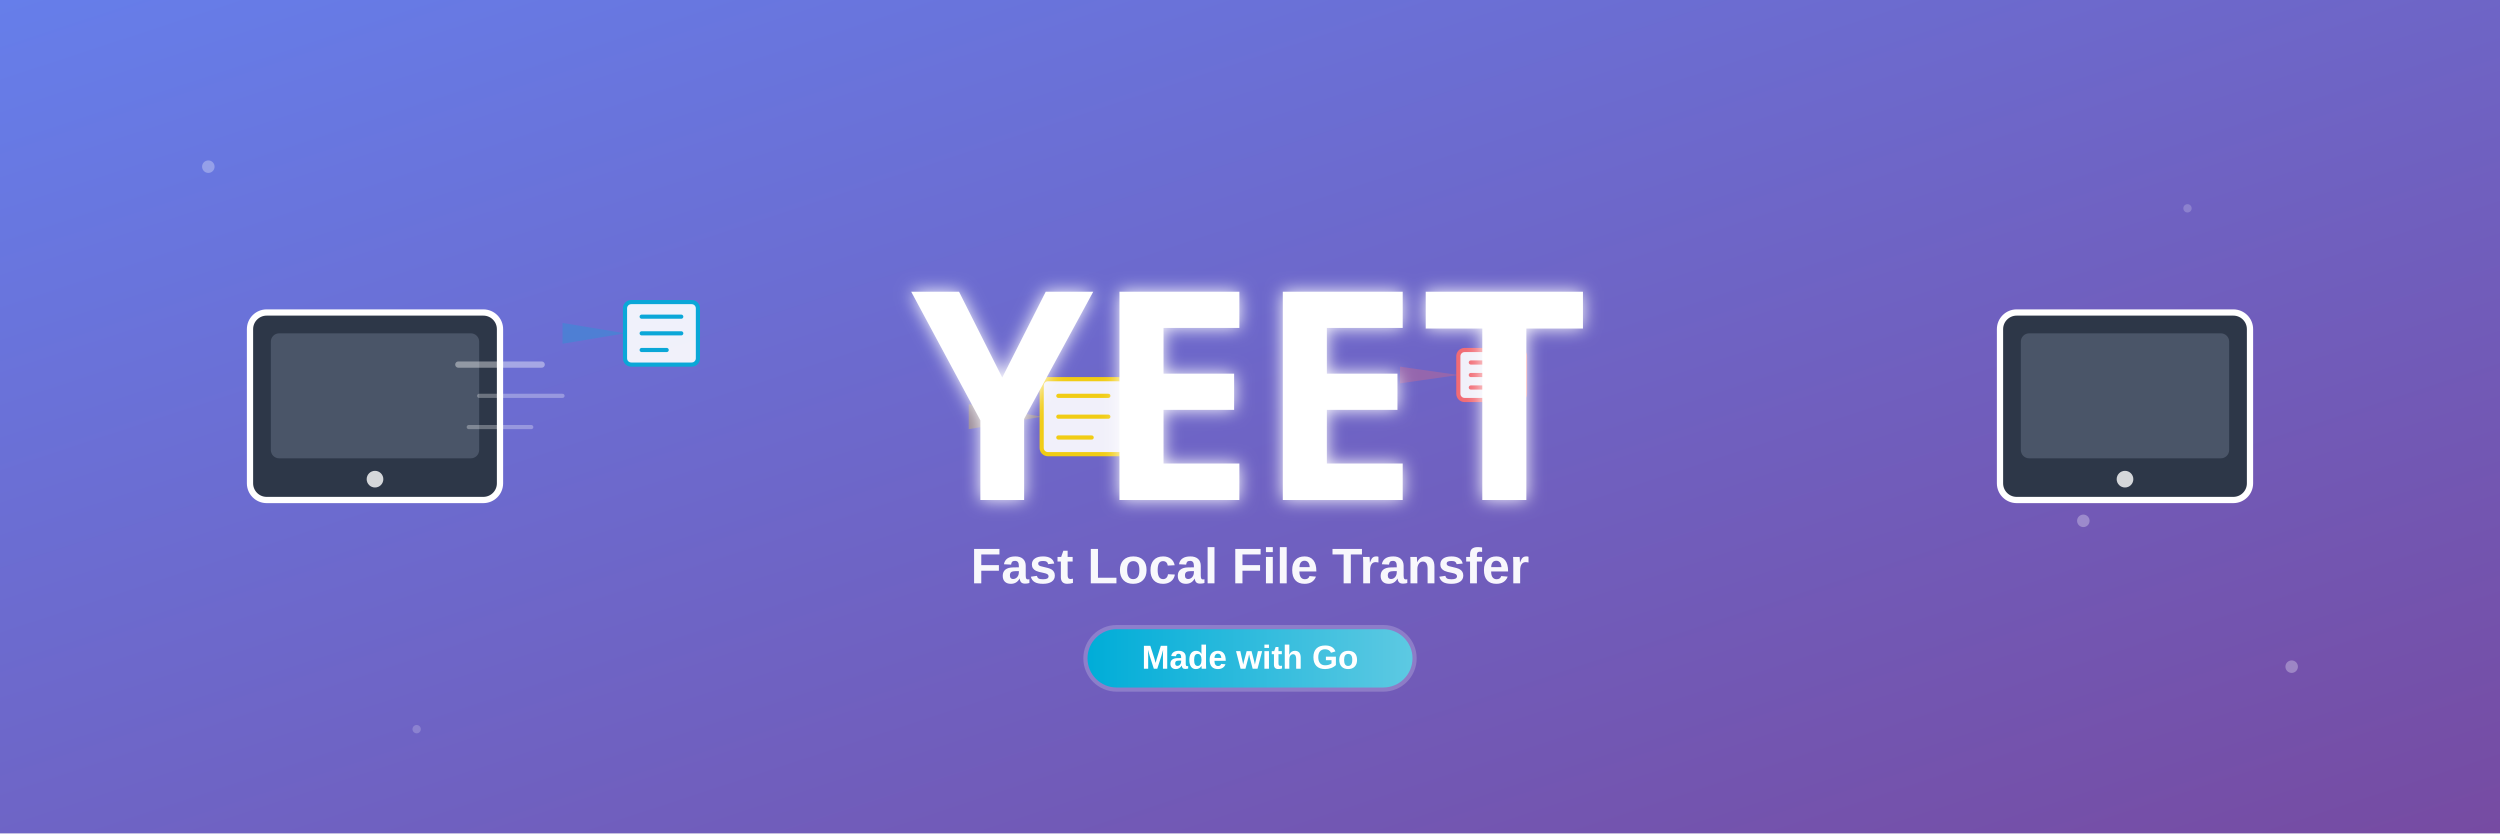
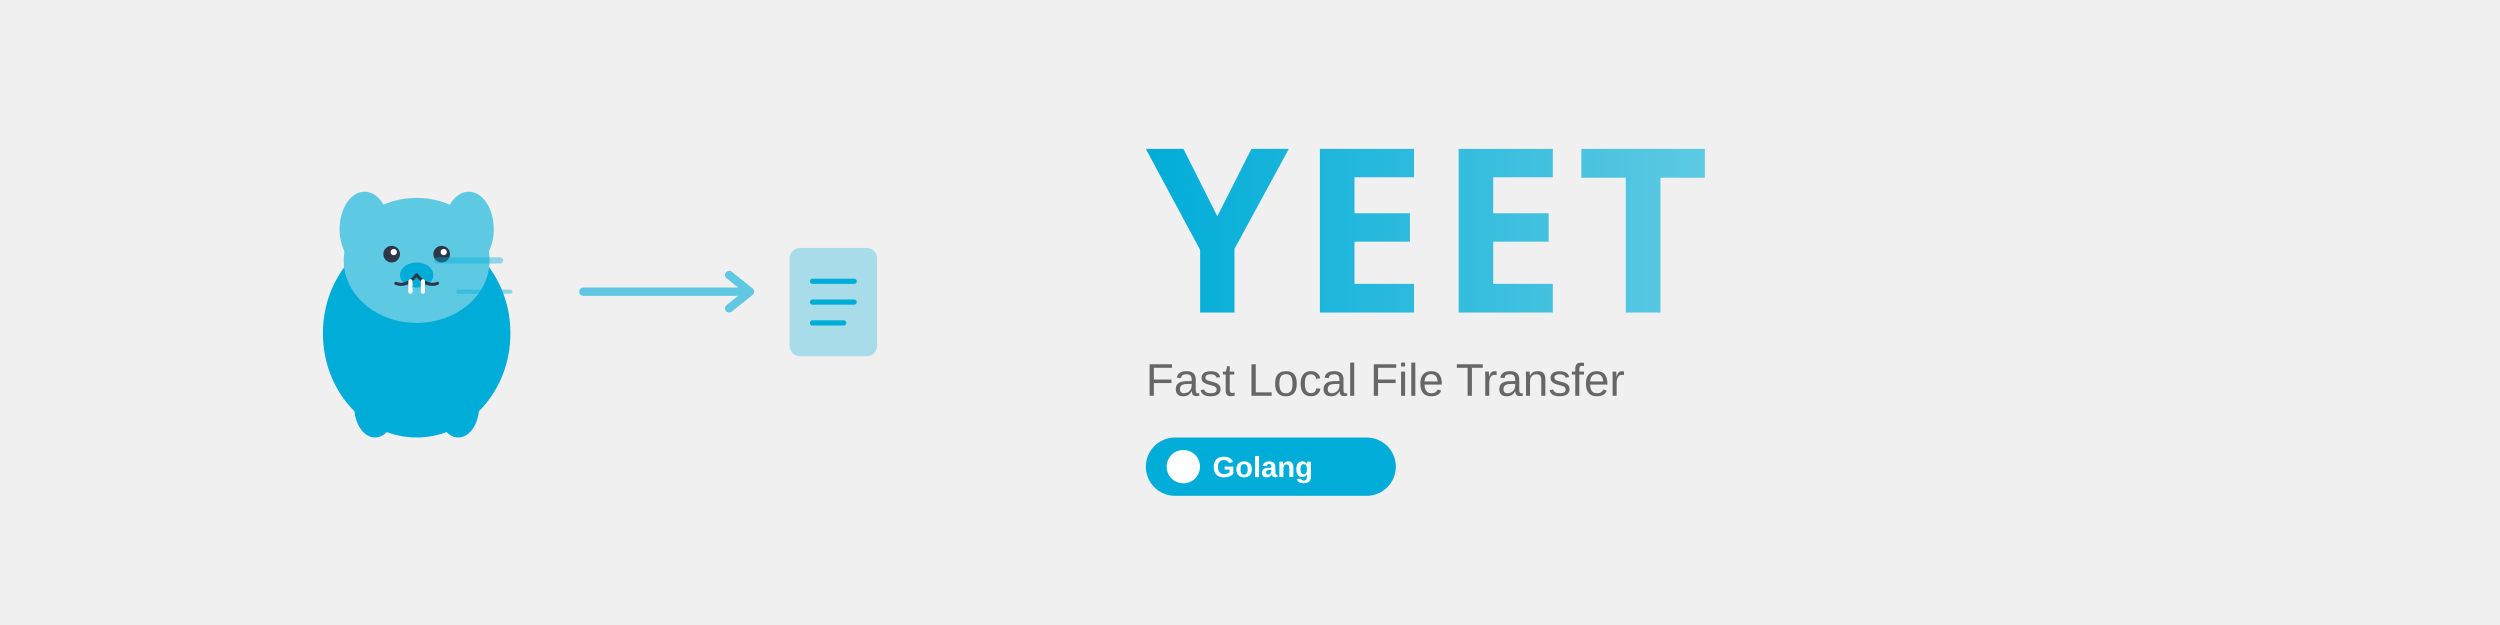
- <svg xmlns="http://www.w3.org/2000/svg" width="1200" height="400">
+ <svg xmlns="http://www.w3.org/2000/svg" width="1200" height="300">
  <defs>
-     <linearGradient id="bgGradient" x1="0%" y1="0%" x2="100%" y2="100%">
-       <stop offset="0%" style="stop-color:#667eea;stop-opacity:1" />
-       <stop offset="100%" style="stop-color:#764ba2;stop-opacity:1" />
-     </linearGradient>
-     <linearGradient id="goGradient" x1="0%" y1="0%" x2="100%" y2="0%">
+     <linearGradient id="textGradient" x1="0%" y1="0%" x2="100%" y2="0%">
      <stop offset="0%" style="stop-color:#00ADD8;stop-opacity:1" />
      <stop offset="100%" style="stop-color:#5DC9E2;stop-opacity:1" />
    </linearGradient>
-     <filter id="glow">
-       <feGaussianBlur stdDeviation="4" result="coloredBlur" />
-       <feMerge>
-         <feMergeNode in="coloredBlur" />
-         <feMergeNode in="SourceGraphic" />
-       </feMerge>
-     </filter>
  </defs>
-   <rect width="1200" height="400" fill="url(#bgGradient)" />
-   <circle cx="100" cy="80" r="3" fill="white" opacity="0.3" />
-   <circle cx="1100" cy="320" r="3" fill="white" opacity="0.3" />
-   <circle cx="200" cy="350" r="2" fill="white" opacity="0.2" />
-   <circle cx="1050" cy="100" r="2" fill="white" opacity="0.2" />
-   <circle cx="150" cy="200" r="2" fill="white" opacity="0.25" />
-   <circle cx="1000" cy="250" r="3" fill="white" opacity="0.3" />
-   <g transform="translate(120, 150)">
-     <rect x="0" y="0" width="120" height="90" rx="8" fill="#2D3748" stroke="white" stroke-width="3" />
-     <rect x="10" y="10" width="100" height="60" rx="4" fill="#4A5568" />
-     <circle cx="60" cy="80" r="4" fill="white" opacity="0.8" />
+   <g transform="translate(150, 100)">
+     <ellipse cx="50" cy="60" rx="45" ry="50" fill="#00ADD8" />
+     <ellipse cx="50" cy="25" rx="35" ry="30" fill="#5DC9E2" />
+     <ellipse cx="25" cy="10" rx="12" ry="18" fill="#5DC9E2" />
+     <ellipse cx="75" cy="10" rx="12" ry="18" fill="#5DC9E2" />
+     <circle cx="38" cy="22" r="4" fill="#2D3748" />
+     <circle cx="62" cy="22" r="4" fill="#2D3748" />
+     <circle cx="39" cy="21" r="1.5" fill="white" />
+     <circle cx="63" cy="21" r="1.5" fill="white" />
+     <ellipse cx="50" cy="32" rx="8" ry="6" fill="#00ADD8" />
+     <path d="M 50 32 Q 45 38 40 36" stroke="#2D3748" stroke-width="1.5" fill="none" stroke-linecap="round" />
+     <path d="M 50 32 Q 55 38 60 36" stroke="#2D3748" stroke-width="1.5" fill="none" stroke-linecap="round" />
+     <ellipse cx="30" cy="95" rx="10" ry="15" fill="#00ADD8" />
+     <ellipse cx="70" cy="95" rx="10" ry="15" fill="#00ADD8" />
+     <path d="M 47 35 L 47 40" stroke="white" stroke-width="2" stroke-linecap="round" />
+     <path d="M 53 35 L 53 40" stroke="white" stroke-width="2" stroke-linecap="round" />
  </g>
-   <g transform="translate(960, 150)">
-     <rect x="0" y="0" width="120" height="90" rx="8" fill="#2D3748" stroke="white" stroke-width="3" />
-     <rect x="10" y="10" width="100" height="60" rx="4" fill="#4A5568" />
-     <circle cx="60" cy="80" r="4" fill="white" opacity="0.8" />
-   </g>
-   <g opacity="0.9">
-     <g transform="translate(300, 160)">
-       <path d="M0,0 L-30,-5 L-30,5 Z" fill="#00ADD8" opacity="0.3" />
-       <rect x="0" y="-15" width="35" height="30" rx="3" fill="white" stroke="#00ADD8" stroke-width="2" />
-       <path d="M8,-8 L27,-8 M8,0 L27,0 M8,8 L20,8" stroke="#00ADD8" stroke-width="2" stroke-linecap="round" />
-     </g>
-     <g transform="translate(500, 200)">
-       <path d="M0,0 L-35,-6 L-35,6 Z" fill="#FFD700" opacity="0.3" />
-       <rect x="0" y="-18" width="40" height="36" rx="3" fill="white" stroke="#FFD700" stroke-width="2" />
-       <path d="M8,-10 L32,-10 M8,0 L32,0 M8,10 L24,10" stroke="#FFD700" stroke-width="2" stroke-linecap="round" />
-     </g>
-     <g transform="translate(700, 180)">
-       <path d="M0,0 L-28,-4 L-28,4 Z" fill="#FF6B6B" opacity="0.3" />
-       <rect x="0" y="-12" width="32" height="24" rx="3" fill="white" stroke="#FF6B6B" stroke-width="2" />
-       <path d="M6,-6 L26,-6 M6,0 L26,0 M6,6 L18,6" stroke="#FF6B6B" stroke-width="2" stroke-linecap="round" />
+   <g transform="translate(280, 140)">
+     <path d="M 0 0 L 80 0 L 70 -8 M 80 0 L 70 8" stroke="#00ADD8" stroke-width="4" fill="none" stroke-linecap="round" stroke-linejoin="round" opacity="0.6" />
+     <g transform="translate(100, -20)">
+       <rect x="0" y="0" width="40" height="50" rx="4" fill="#00ADD8" opacity="0.3" stroke="#00ADD8" stroke-width="2" />
+       <path d="M 10 15 L 30 15 M 10 25 L 30 25 M 10 35 L 25 35" stroke="#00ADD8" stroke-width="2.5" stroke-linecap="round" />
    </g>
  </g>
-   <text x="600" y="240" font-family="Arial Black, sans-serif" font-size="140" font-weight="900" text-anchor="middle" fill="white" filter="url(#glow)">
+   <text x="550" y="150" font-family="'Arial Black', 'Helvetica Bold', sans-serif" font-size="110" font-weight="900" fill="url(#textGradient)" letter-spacing="5">
    YEET
  </text>
-   <text x="600" y="280" font-family="Arial, sans-serif" font-size="24" font-weight="600" text-anchor="middle" fill="white" opacity="0.95">
+   <text x="550" y="190" font-family="Arial, sans-serif" font-size="22" font-weight="400" fill="#666">
    Fast Local File Transfer
  </text>
-   <g transform="translate(520, 300)">
-     <rect x="0" y="0" width="160" height="32" rx="16" fill="white" opacity="0.2" />
-     <rect x="2" y="2" width="156" height="28" rx="14" fill="url(#goGradient)" />
-     <text x="80" y="21" font-family="Arial, sans-serif" font-size="16" font-weight="700" text-anchor="middle" fill="white">
-       Made with Go
+   <g transform="translate(550, 210)">
+     <rect x="0" y="0" width="120" height="28" rx="14" fill="#00ADD8" />
+     <circle cx="18" cy="14" r="8" fill="white" />
+     <text x="32" y="19" font-family="Arial, sans-serif" font-size="14" font-weight="600" fill="white">
+       Golang
    </text>
  </g>
-   <line x1="260" y1="175" x2="220" y2="175" stroke="white" stroke-width="3" opacity="0.4" stroke-linecap="round" />
-   <line x1="270" y1="190" x2="230" y2="190" stroke="white" stroke-width="2" opacity="0.3" stroke-linecap="round" />
-   <line x1="255" y1="205" x2="225" y2="205" stroke="white" stroke-width="2" opacity="0.3" stroke-linecap="round" />
+   <g opacity="0.4">
+     <line x1="240" y1="125" x2="210" y2="125" stroke="#00ADD8" stroke-width="3" stroke-linecap="round" />
+     <line x1="245" y1="140" x2="220" y2="140" stroke="#00ADD8" stroke-width="2" stroke-linecap="round" />
+     <line x1="240" y1="155" x2="215" y2="155" stroke="#00ADD8" stroke-width="2" stroke-linecap="round" />
+   </g>
</svg>
